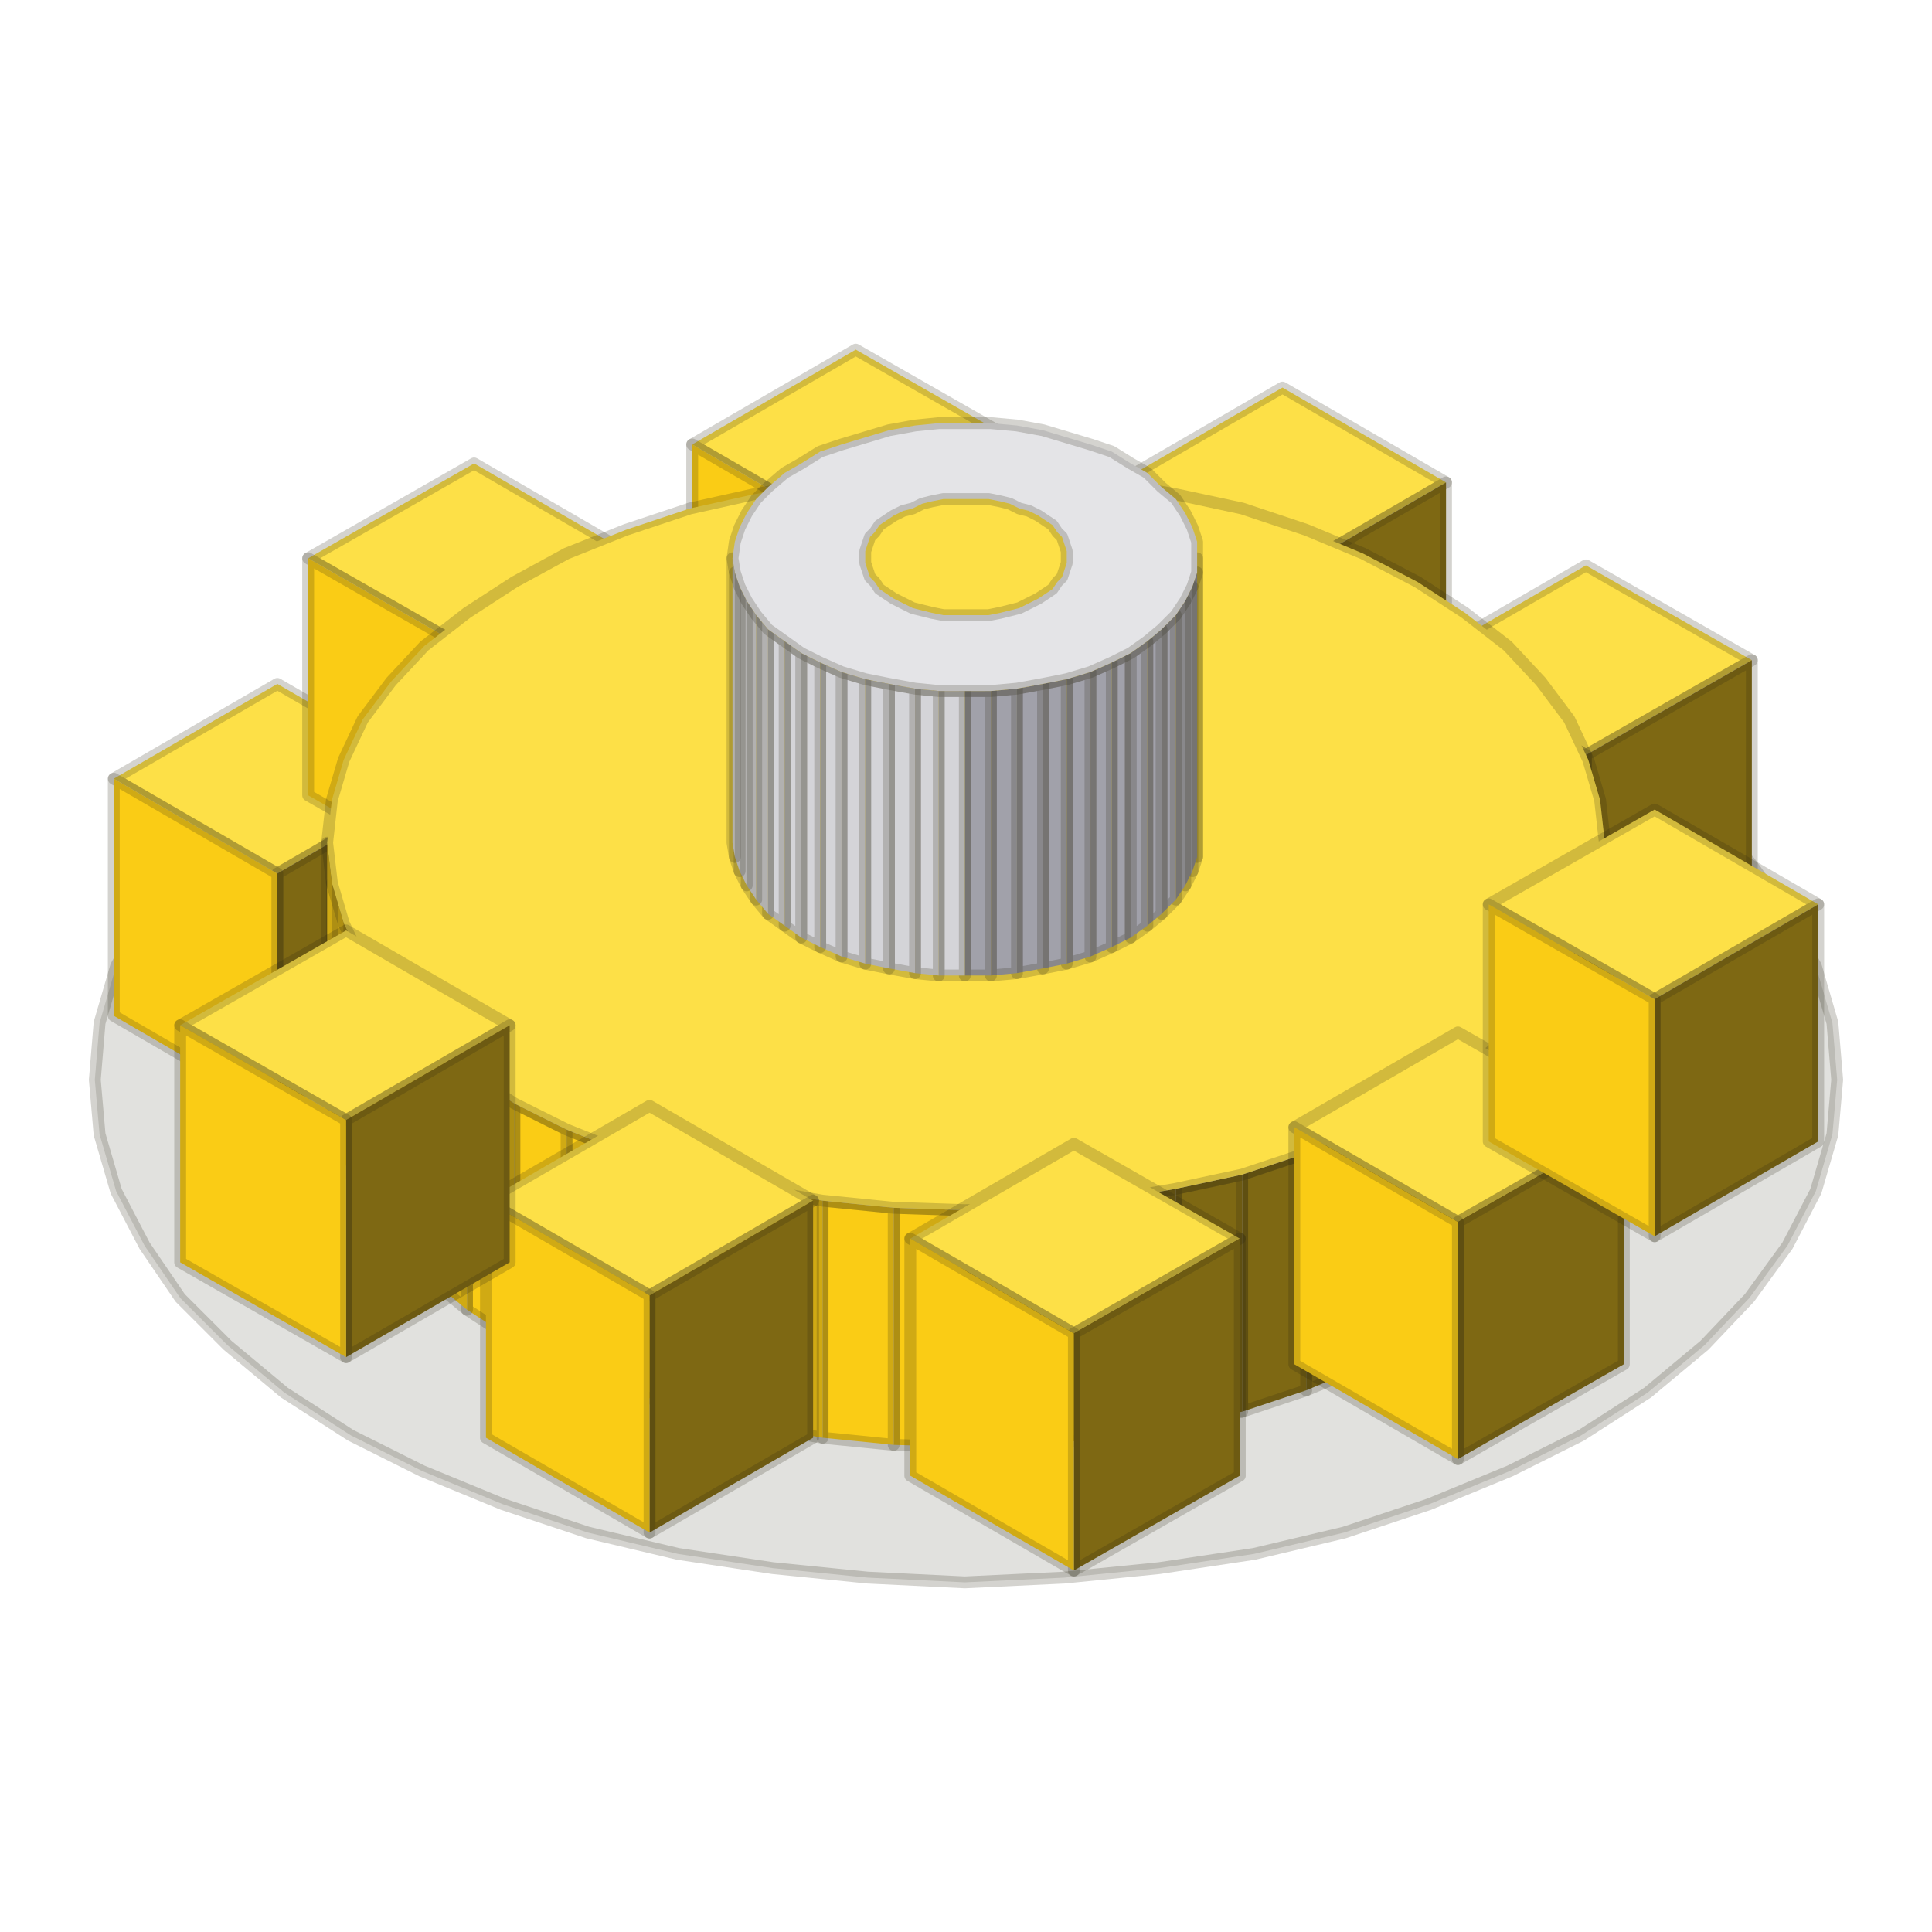
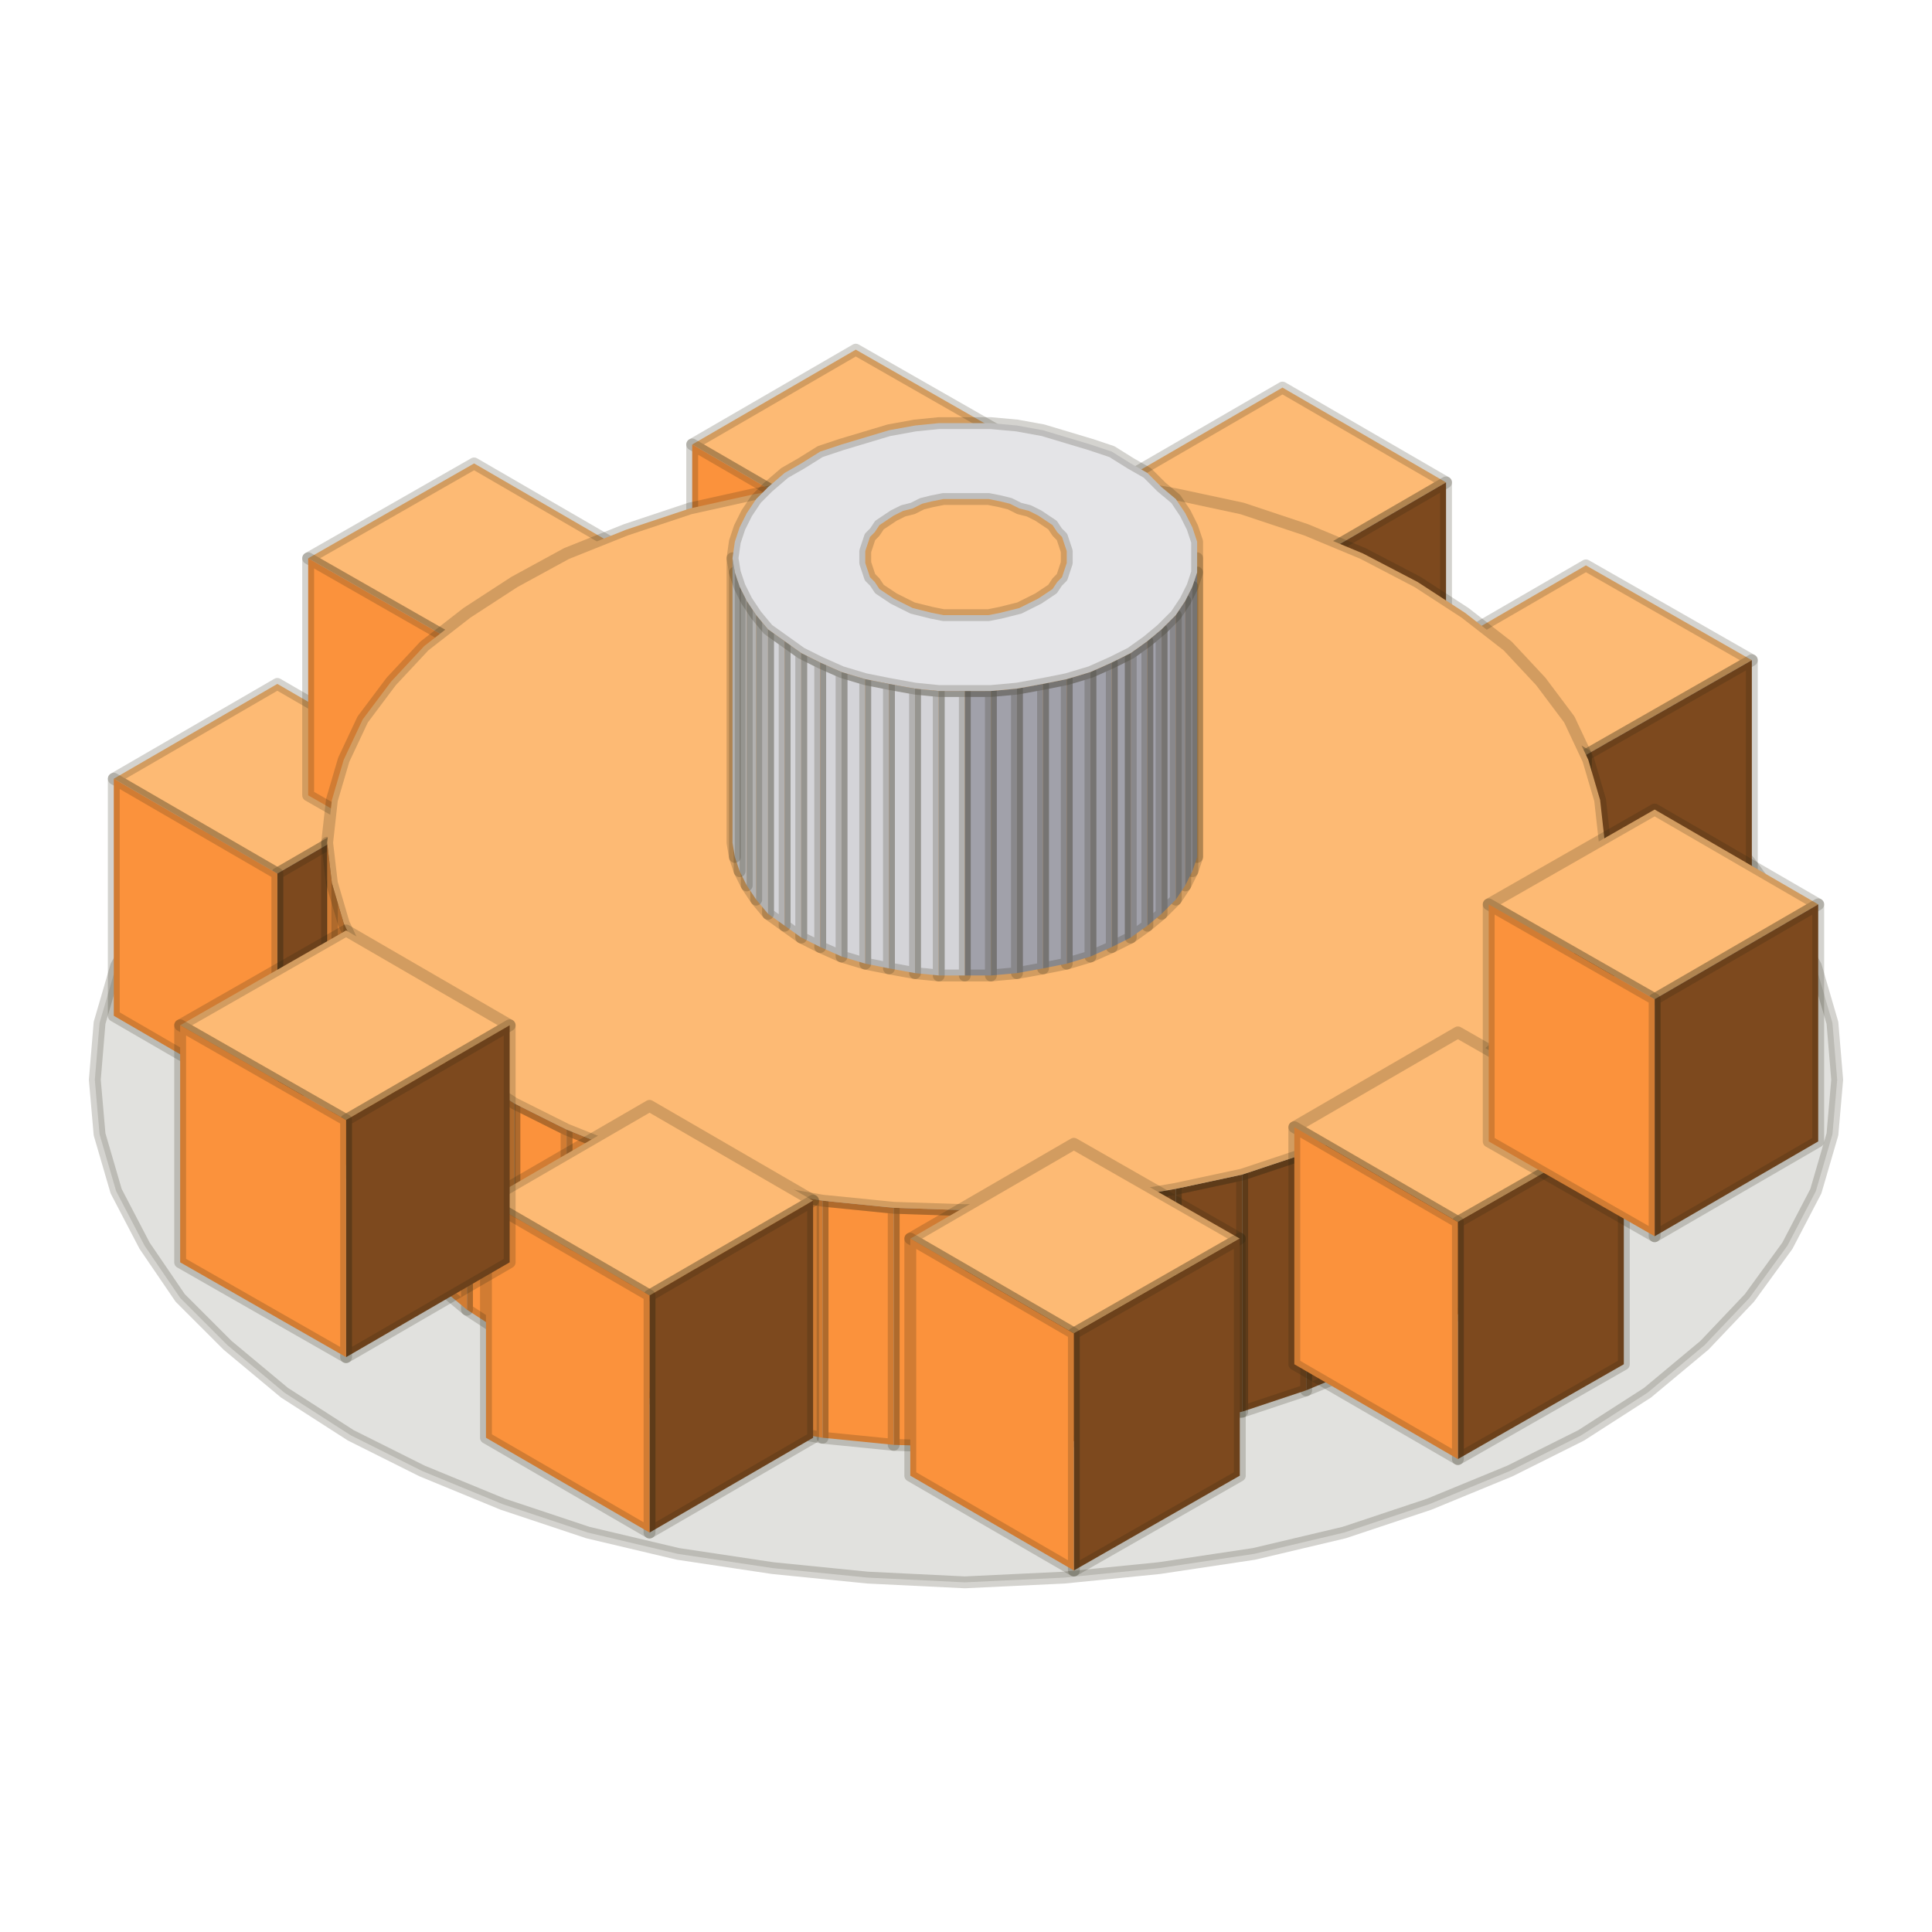
<svg xmlns="http://www.w3.org/2000/svg" width="240" height="240" viewBox="0 0 81.5 60.0" fill="none" aria-hidden="true">
  <polygon points="66.7,49.8 63.7,51.3 60.3,52.7 56.7,53.9 52.9,54.8 48.9,55.4 44.9,55.8 40.7,56.0 36.6,55.8 32.6,55.4 28.6,54.8 24.8,53.9 21.2,52.7 17.8,51.3 14.8,49.8 12.0,48.0 9.6,46.0 7.6,44.0 6.1,41.8 4.9,39.5 4.2,37.1 4.0,34.8 4.2,32.4 4.9,30.0 6.1,27.8 7.6,25.6 9.6,23.5 12.0,21.5 14.8,19.8 17.8,18.2 21.2,16.8 24.8,15.6 28.6,14.7 32.6,14.1 36.6,13.7 40.7,13.5 44.9,13.7 48.9,14.1 52.9,14.7 56.7,15.6 60.3,16.8 63.7,18.2 66.7,19.8 69.5,21.5 71.9,23.5 73.8,25.6 75.4,27.8 76.6,30.0 77.3,32.4 77.5,34.8 77.3,37.1 76.6,39.5 75.4,41.8 73.8,44.0 71.9,46.0 69.5,48.0" fill="#282411" fill-opacity="0.14" stroke="#282411" stroke-opacity="0.2" stroke-width="0.5" stroke-linejoin="round" />
-   <polygon points="11.7,18.1 18.6,22.1 11.7,26.1 4.8,22.1" fill="#FDE047" stroke="#282411" stroke-opacity="0.2" stroke-width="0.5" stroke-linejoin="round" />
-   <polygon points="18.6,32.1 11.7,36.1 11.7,26.1 18.6,22.1" fill="#7E6813" stroke="#282411" stroke-opacity="0.2" stroke-width="0.5" stroke-linejoin="round" />
-   <polygon points="4.8,32.1 11.7,36.1 11.7,26.1 4.8,22.1" fill="#FACC15" stroke="#282411" stroke-opacity="0.2" stroke-width="0.5" stroke-linejoin="round" />
-   <polygon points="20.0,8.8 26.9,12.8 20.0,16.8 13.0,12.8" fill="#FDE047" stroke="#282411" stroke-opacity="0.2" stroke-width="0.5" stroke-linejoin="round" />
-   <polygon points="26.9,22.8 20.0,26.8 20.0,16.8 26.9,12.8" fill="#7E6813" stroke="#282411" stroke-opacity="0.2" stroke-width="0.5" stroke-linejoin="round" />
-   <polygon points="13.0,22.8 20.0,26.8 20.0,16.8 13.0,12.8" fill="#FACC15" stroke="#282411" stroke-opacity="0.2" stroke-width="0.5" stroke-linejoin="round" />
-   <polygon points="36.1,4.0 43.1,8.0 36.1,12.0 29.2,8.0" fill="#FDE047" stroke="#282411" stroke-opacity="0.2" stroke-width="0.5" stroke-linejoin="round" />
-   <polygon points="43.1,18.0 36.1,22.0 36.1,12.0 43.1,8.0" fill="#7E6813" stroke="#282411" stroke-opacity="0.2" stroke-width="0.5" stroke-linejoin="round" />
-   <polygon points="29.2,18.0 36.1,22.0 36.1,12.0 29.2,8.0" fill="#FACC15" stroke="#282411" stroke-opacity="0.2" stroke-width="0.5" stroke-linejoin="round" />
-   <polygon points="54.1,5.6 61.0,9.6 54.1,13.6 47.2,9.6" fill="#FDE047" stroke="#282411" stroke-opacity="0.2" stroke-width="0.5" stroke-linejoin="round" />
-   <polygon points="61.0,19.6 54.1,23.6 54.1,13.6 61.0,9.6" fill="#7E6813" stroke="#282411" stroke-opacity="0.2" stroke-width="0.5" stroke-linejoin="round" />
-   <polygon points="47.2,19.6 54.1,23.6 54.1,13.6 47.2,9.6" fill="#FACC15" stroke="#282411" stroke-opacity="0.2" stroke-width="0.5" stroke-linejoin="round" />
-   <polygon points="66.9,13.1 73.9,17.1 66.9,21.1 60.0,17.1" fill="#FDE047" stroke="#282411" stroke-opacity="0.2" stroke-width="0.5" stroke-linejoin="round" />
-   <polygon points="73.9,27.1 66.9,31.1 66.9,21.1 73.9,17.1" fill="#7E6813" stroke="#282411" stroke-opacity="0.2" stroke-width="0.5" stroke-linejoin="round" />
-   <polygon points="60.0,27.1 66.9,31.1 66.9,21.1 60.0,17.1" fill="#FACC15" stroke="#282411" stroke-opacity="0.2" stroke-width="0.5" stroke-linejoin="round" />
-   <polygon points="59.8,45.8 57.5,46.9 57.5,36.9 59.8,35.8" fill="#7E6813" stroke="#282411" stroke-opacity="0.2" stroke-width="0.5" stroke-linejoin="round" />
-   <polygon points="57.5,46.9 55.1,47.9 55.1,37.9 57.5,36.9" fill="#7E6813" stroke="#282411" stroke-opacity="0.2" stroke-width="0.5" stroke-linejoin="round" />
-   <polygon points="55.1,47.9 52.4,48.8 52.4,38.8 55.1,37.9" fill="#7E6813" stroke="#282411" stroke-opacity="0.2" stroke-width="0.5" stroke-linejoin="round" />
-   <polygon points="52.4,48.8 49.6,49.4 49.6,39.4 52.4,38.8" fill="#7E6813" stroke="#282411" stroke-opacity="0.2" stroke-width="0.5" stroke-linejoin="round" />
-   <polygon points="49.6,49.4 46.7,49.9 46.7,39.9 49.6,39.4" fill="#7E6813" stroke="#282411" stroke-opacity="0.2" stroke-width="0.5" stroke-linejoin="round" />
-   <polygon points="46.7,49.9 43.8,50.2 43.8,40.2 46.7,39.9" fill="#7E6813" stroke="#282411" stroke-opacity="0.2" stroke-width="0.5" stroke-linejoin="round" />
-   <polygon points="43.8,50.2 40.7,50.3 40.7,40.3 43.8,40.2" fill="#7E6813" stroke="#282411" stroke-opacity="0.2" stroke-width="0.5" stroke-linejoin="round" />
-   <polygon points="40.7,50.3 37.7,50.2 37.7,40.2 40.7,40.3" fill="#FACC15" stroke="#282411" stroke-opacity="0.2" stroke-width="0.5" stroke-linejoin="round" />
-   <polygon points="37.7,50.2 34.7,49.9 34.7,39.9 37.7,40.2" fill="#FACC15" stroke="#282411" stroke-opacity="0.2" stroke-width="0.5" stroke-linejoin="round" />
-   <polygon points="34.7,49.9 31.8,49.4 31.8,39.4 34.7,39.9" fill="#FACC15" stroke="#282411" stroke-opacity="0.2" stroke-width="0.5" stroke-linejoin="round" />
-   <polygon points="31.8,49.4 29.1,48.8 29.1,38.8 31.8,39.4" fill="#FACC15" stroke="#282411" stroke-opacity="0.2" stroke-width="0.5" stroke-linejoin="round" />
-   <polygon points="29.1,48.8 26.4,47.9 26.4,37.9 29.1,38.8" fill="#FACC15" stroke="#282411" stroke-opacity="0.2" stroke-width="0.5" stroke-linejoin="round" />
-   <polygon points="26.4,47.9 23.9,46.9 23.9,36.9 26.4,37.9" fill="#FACC15" stroke="#282411" stroke-opacity="0.2" stroke-width="0.5" stroke-linejoin="round" />
-   <polygon points="23.9,46.9 21.7,45.8 21.7,35.8 23.9,36.9" fill="#FACC15" stroke="#282411" stroke-opacity="0.2" stroke-width="0.5" stroke-linejoin="round" />
-   <polygon points="21.7,45.8 19.7,44.5 19.7,34.5 21.7,35.8" fill="#FACC15" stroke="#282411" stroke-opacity="0.2" stroke-width="0.5" stroke-linejoin="round" />
-   <polygon points="19.7,44.5 17.9,43.0 17.9,33.0 19.7,34.5" fill="#FACC15" stroke="#282411" stroke-opacity="0.2" stroke-width="0.5" stroke-linejoin="round" />
-   <polygon points="17.9,43.0 16.5,41.5 16.5,31.5 17.9,33.0" fill="#FACC15" stroke="#282411" stroke-opacity="0.2" stroke-width="0.5" stroke-linejoin="round" />
-   <polygon points="16.5,41.5 15.3,39.9 15.3,29.9 16.5,31.5" fill="#FACC15" stroke="#282411" stroke-opacity="0.2" stroke-width="0.5" stroke-linejoin="round" />
-   <polygon points="15.3,39.9 14.5,38.2 14.5,28.2 15.3,29.9" fill="#FACC15" stroke="#282411" stroke-opacity="0.2" stroke-width="0.5" stroke-linejoin="round" />
-   <polygon points="14.5,38.2 14.0,36.5 14.0,26.5 14.5,28.2" fill="#FACC15" stroke="#282411" stroke-opacity="0.2" stroke-width="0.5" stroke-linejoin="round" />
-   <polygon points="14.0,36.5 13.8,34.8 13.8,24.8 14.0,26.5" fill="#FACC15" stroke="#282411" stroke-opacity="0.2" stroke-width="0.5" stroke-linejoin="round" />
-   <polygon points="67.7,34.8 67.5,36.5 67.5,26.5 67.7,24.8" fill="#7E6813" stroke="#282411" stroke-opacity="0.2" stroke-width="0.5" stroke-linejoin="round" />
-   <polygon points="67.5,36.5 67.0,38.2 67.0,28.2 67.5,26.5" fill="#7E6813" stroke="#282411" stroke-opacity="0.2" stroke-width="0.5" stroke-linejoin="round" />
-   <polygon points="67.0,38.2 66.2,39.9 66.2,29.9 67.0,28.2" fill="#7E6813" stroke="#282411" stroke-opacity="0.2" stroke-width="0.5" stroke-linejoin="round" />
-   <polygon points="66.2,39.9 65.0,41.5 65.0,31.5 66.2,29.9" fill="#7E6813" stroke="#282411" stroke-opacity="0.2" stroke-width="0.5" stroke-linejoin="round" />
-   <polygon points="65.0,41.5 63.6,43.0 63.6,33.0 65.0,31.5" fill="#7E6813" stroke="#282411" stroke-opacity="0.2" stroke-width="0.5" stroke-linejoin="round" />
-   <polygon points="63.6,43.0 61.8,44.5 61.8,34.5 63.6,33.0" fill="#7E6813" stroke="#282411" stroke-opacity="0.2" stroke-width="0.5" stroke-linejoin="round" />
-   <polygon points="61.8,44.5 59.8,45.8 59.8,35.8 61.8,34.5" fill="#7E6813" stroke="#282411" stroke-opacity="0.2" stroke-width="0.5" stroke-linejoin="round" />
-   <polygon points="59.8,35.8 57.5,36.9 55.1,37.9 52.4,38.8 49.6,39.4 46.7,39.9 43.8,40.2 40.7,40.3 37.7,40.2 34.7,39.9 31.8,39.4 29.1,38.8 26.4,37.9 23.9,36.9 21.7,35.8 19.7,34.5 17.9,33.0 16.5,31.5 15.3,29.9 14.5,28.2 14.0,26.5 13.8,24.8 14.0,23.0 14.5,21.3 15.3,19.6 16.5,18.0 17.9,16.5 19.7,15.1 21.7,13.8 23.9,12.6 26.4,11.6 29.1,10.7 31.8,10.1 34.7,9.6 37.7,9.3 40.7,9.2 43.8,9.3 46.7,9.6 49.6,10.1 52.4,10.7 55.1,11.6 57.5,12.6 59.8,13.8 61.8,15.1 63.6,16.5 65.0,18.0 66.2,19.6 67.0,21.3 67.5,23.0 67.7,24.8 67.5,26.5 67.0,28.2 66.2,29.9 65.0,31.5 63.6,33.0 61.8,34.5" fill="#FDE047" stroke="#282411" stroke-opacity="0.2" stroke-width="0.5" stroke-linejoin="round" />
-   <polygon points="61.5,32.8 68.5,36.8 61.5,40.8 54.6,36.8" fill="#FDE047" stroke="#282411" stroke-opacity="0.2" stroke-width="0.5" stroke-linejoin="round" />
-   <polygon points="68.5,46.8 61.5,50.8 61.5,40.8 68.5,36.8" fill="#7E6813" stroke="#282411" stroke-opacity="0.2" stroke-width="0.5" stroke-linejoin="round" />
-   <polygon points="54.6,46.8 61.5,50.8 61.5,40.8 54.6,36.8" fill="#FACC15" stroke="#282411" stroke-opacity="0.2" stroke-width="0.5" stroke-linejoin="round" />
-   <polygon points="45.3,37.5 52.3,41.5 45.3,45.5 38.4,41.5" fill="#FDE047" stroke="#282411" stroke-opacity="0.2" stroke-width="0.5" stroke-linejoin="round" />
-   <polygon points="52.3,51.5 45.3,55.5 45.3,45.5 52.3,41.5" fill="#7E6813" stroke="#282411" stroke-opacity="0.2" stroke-width="0.5" stroke-linejoin="round" />
-   <polygon points="38.4,51.5 45.3,55.5 45.3,45.5 38.4,41.5" fill="#FACC15" stroke="#282411" stroke-opacity="0.2" stroke-width="0.5" stroke-linejoin="round" />
-   <polygon points="27.4,35.9 34.3,39.9 27.4,43.9 20.5,39.9" fill="#FDE047" stroke="#282411" stroke-opacity="0.2" stroke-width="0.5" stroke-linejoin="round" />
-   <polygon points="34.3,49.9 27.4,53.9 27.4,43.9 34.3,39.9" fill="#7E6813" stroke="#282411" stroke-opacity="0.2" stroke-width="0.5" stroke-linejoin="round" />
-   <polygon points="20.5,49.9 27.4,53.9 27.4,43.9 20.5,39.9" fill="#FACC15" stroke="#282411" stroke-opacity="0.2" stroke-width="0.5" stroke-linejoin="round" />
-   <polygon points="14.6,28.5 21.5,32.5 14.6,36.5 7.6,32.5" fill="#FDE047" stroke="#282411" stroke-opacity="0.2" stroke-width="0.5" stroke-linejoin="round" />
-   <polygon points="21.5,42.5 14.6,46.5 14.6,36.5 21.5,32.5" fill="#7E6813" stroke="#282411" stroke-opacity="0.2" stroke-width="0.5" stroke-linejoin="round" />
-   <polygon points="7.6,42.5 14.6,46.5 14.6,36.5 7.6,32.5" fill="#FACC15" stroke="#282411" stroke-opacity="0.2" stroke-width="0.5" stroke-linejoin="round" />
-   <polygon points="69.8,23.4 76.7,27.4 69.8,31.4 62.8,27.4" fill="#FDE047" stroke="#282411" stroke-opacity="0.2" stroke-width="0.5" stroke-linejoin="round" />
-   <polygon points="76.7,37.4 69.8,41.4 69.8,31.4 76.7,27.4" fill="#7E6813" stroke="#282411" stroke-opacity="0.2" stroke-width="0.5" stroke-linejoin="round" />
-   <polygon points="62.8,37.4 69.8,41.4 69.8,31.4 62.8,27.4" fill="#FACC15" stroke="#282411" stroke-opacity="0.2" stroke-width="0.5" stroke-linejoin="round" />
+   <polygon points="11.7,18.1 18.6,22.1 11.7,26.1 4.8,22.1" fill="#FDBA74" stroke="#282411" stroke-opacity="0.2" stroke-width="0.5" stroke-linejoin="round" />
+   <polygon points="18.6,32.1 11.7,36.1 11.7,26.1 18.6,22.1" fill="#7D491E" stroke="#282411" stroke-opacity="0.2" stroke-width="0.5" stroke-linejoin="round" />
+   <polygon points="4.8,32.1 11.7,36.1 11.7,26.1 4.8,22.1" fill="#FB923C" stroke="#282411" stroke-opacity="0.2" stroke-width="0.5" stroke-linejoin="round" />
+   <polygon points="20.0,8.8 26.9,12.8 20.0,16.8 13.0,12.8" fill="#FDBA74" stroke="#282411" stroke-opacity="0.2" stroke-width="0.5" stroke-linejoin="round" />
+   <polygon points="26.9,22.8 20.0,26.8 20.0,16.8 26.9,12.8" fill="#7D491E" stroke="#282411" stroke-opacity="0.2" stroke-width="0.5" stroke-linejoin="round" />
+   <polygon points="13.0,22.8 20.0,26.8 20.0,16.8 13.0,12.8" fill="#FB923C" stroke="#282411" stroke-opacity="0.2" stroke-width="0.5" stroke-linejoin="round" />
+   <polygon points="36.1,4.0 43.1,8.0 36.1,12.0 29.2,8.0" fill="#FDBA74" stroke="#282411" stroke-opacity="0.2" stroke-width="0.5" stroke-linejoin="round" />
+   <polygon points="43.1,18.0 36.1,22.0 36.1,12.0 43.1,8.0" fill="#7D491E" stroke="#282411" stroke-opacity="0.2" stroke-width="0.5" stroke-linejoin="round" />
+   <polygon points="29.2,18.0 36.1,22.0 36.1,12.0 29.2,8.0" fill="#FB923C" stroke="#282411" stroke-opacity="0.2" stroke-width="0.5" stroke-linejoin="round" />
+   <polygon points="54.1,5.6 61.0,9.6 54.1,13.6 47.2,9.6" fill="#FDBA74" stroke="#282411" stroke-opacity="0.2" stroke-width="0.5" stroke-linejoin="round" />
+   <polygon points="61.0,19.6 54.1,23.6 54.1,13.6 61.0,9.6" fill="#7D491E" stroke="#282411" stroke-opacity="0.2" stroke-width="0.5" stroke-linejoin="round" />
+   <polygon points="47.2,19.6 54.1,23.6 54.1,13.6 47.2,9.6" fill="#FB923C" stroke="#282411" stroke-opacity="0.2" stroke-width="0.5" stroke-linejoin="round" />
+   <polygon points="66.9,13.1 73.9,17.1 66.9,21.1 60.0,17.1" fill="#FDBA74" stroke="#282411" stroke-opacity="0.2" stroke-width="0.5" stroke-linejoin="round" />
+   <polygon points="73.9,27.1 66.9,31.1 66.9,21.1 73.9,17.1" fill="#7D491E" stroke="#282411" stroke-opacity="0.2" stroke-width="0.5" stroke-linejoin="round" />
+   <polygon points="60.0,27.1 66.9,31.1 66.9,21.1 60.0,17.1" fill="#FB923C" stroke="#282411" stroke-opacity="0.2" stroke-width="0.5" stroke-linejoin="round" />
+   <polygon points="59.8,45.8 57.5,46.9 57.5,36.9 59.8,35.8" fill="#7D491E" stroke="#282411" stroke-opacity="0.2" stroke-width="0.5" stroke-linejoin="round" />
+   <polygon points="57.5,46.9 55.1,47.9 55.1,37.9 57.5,36.9" fill="#7D491E" stroke="#282411" stroke-opacity="0.2" stroke-width="0.5" stroke-linejoin="round" />
+   <polygon points="55.1,47.9 52.4,48.8 52.4,38.8 55.1,37.9" fill="#7D491E" stroke="#282411" stroke-opacity="0.2" stroke-width="0.5" stroke-linejoin="round" />
+   <polygon points="52.4,48.8 49.6,49.4 49.6,39.4 52.4,38.8" fill="#7D491E" stroke="#282411" stroke-opacity="0.2" stroke-width="0.5" stroke-linejoin="round" />
+   <polygon points="49.6,49.4 46.7,49.9 46.7,39.9 49.6,39.4" fill="#7D491E" stroke="#282411" stroke-opacity="0.2" stroke-width="0.5" stroke-linejoin="round" />
+   <polygon points="46.7,49.9 43.8,50.2 43.8,40.2 46.7,39.9" fill="#7D491E" stroke="#282411" stroke-opacity="0.2" stroke-width="0.5" stroke-linejoin="round" />
+   <polygon points="43.8,50.2 40.7,50.3 40.7,40.3 43.8,40.2" fill="#7D491E" stroke="#282411" stroke-opacity="0.2" stroke-width="0.5" stroke-linejoin="round" />
+   <polygon points="40.7,50.3 37.7,50.2 37.7,40.2 40.7,40.3" fill="#FB923C" stroke="#282411" stroke-opacity="0.2" stroke-width="0.5" stroke-linejoin="round" />
+   <polygon points="37.7,50.2 34.7,49.9 34.7,39.9 37.7,40.2" fill="#FB923C" stroke="#282411" stroke-opacity="0.2" stroke-width="0.5" stroke-linejoin="round" />
+   <polygon points="34.7,49.9 31.8,49.4 31.8,39.4 34.7,39.9" fill="#FB923C" stroke="#282411" stroke-opacity="0.2" stroke-width="0.5" stroke-linejoin="round" />
+   <polygon points="31.8,49.4 29.1,48.8 29.1,38.8 31.8,39.4" fill="#FB923C" stroke="#282411" stroke-opacity="0.2" stroke-width="0.5" stroke-linejoin="round" />
+   <polygon points="29.1,48.8 26.4,47.9 26.4,37.9 29.1,38.8" fill="#FB923C" stroke="#282411" stroke-opacity="0.2" stroke-width="0.5" stroke-linejoin="round" />
+   <polygon points="26.4,47.9 23.9,46.9 23.9,36.9 26.4,37.9" fill="#FB923C" stroke="#282411" stroke-opacity="0.2" stroke-width="0.5" stroke-linejoin="round" />
+   <polygon points="23.9,46.9 21.7,45.8 21.7,35.8 23.9,36.9" fill="#FB923C" stroke="#282411" stroke-opacity="0.2" stroke-width="0.5" stroke-linejoin="round" />
+   <polygon points="21.7,45.8 19.7,44.5 19.7,34.5 21.7,35.8" fill="#FB923C" stroke="#282411" stroke-opacity="0.2" stroke-width="0.5" stroke-linejoin="round" />
+   <polygon points="19.7,44.5 17.9,43.0 17.9,33.0 19.7,34.5" fill="#FB923C" stroke="#282411" stroke-opacity="0.2" stroke-width="0.5" stroke-linejoin="round" />
+   <polygon points="17.9,43.0 16.5,41.5 16.5,31.5 17.9,33.0" fill="#FB923C" stroke="#282411" stroke-opacity="0.2" stroke-width="0.5" stroke-linejoin="round" />
+   <polygon points="16.5,41.5 15.3,39.9 15.3,29.9 16.5,31.5" fill="#FB923C" stroke="#282411" stroke-opacity="0.2" stroke-width="0.5" stroke-linejoin="round" />
+   <polygon points="15.3,39.9 14.5,38.2 14.5,28.2 15.3,29.9" fill="#FB923C" stroke="#282411" stroke-opacity="0.2" stroke-width="0.5" stroke-linejoin="round" />
+   <polygon points="14.5,38.2 14.0,36.5 14.0,26.5 14.5,28.2" fill="#FB923C" stroke="#282411" stroke-opacity="0.2" stroke-width="0.5" stroke-linejoin="round" />
+   <polygon points="14.0,36.5 13.8,34.8 13.8,24.8 14.0,26.5" fill="#FB923C" stroke="#282411" stroke-opacity="0.2" stroke-width="0.5" stroke-linejoin="round" />
+   <polygon points="67.7,34.8 67.5,36.5 67.5,26.5 67.7,24.8" fill="#7D491E" stroke="#282411" stroke-opacity="0.2" stroke-width="0.5" stroke-linejoin="round" />
+   <polygon points="67.5,36.5 67.0,38.2 67.0,28.2 67.5,26.5" fill="#7D491E" stroke="#282411" stroke-opacity="0.2" stroke-width="0.5" stroke-linejoin="round" />
+   <polygon points="67.0,38.2 66.2,39.9 66.2,29.9 67.0,28.2" fill="#7D491E" stroke="#282411" stroke-opacity="0.2" stroke-width="0.5" stroke-linejoin="round" />
+   <polygon points="66.2,39.9 65.0,41.5 65.0,31.5 66.2,29.9" fill="#7D491E" stroke="#282411" stroke-opacity="0.2" stroke-width="0.5" stroke-linejoin="round" />
+   <polygon points="65.0,41.5 63.6,43.0 63.6,33.0 65.0,31.5" fill="#7D491E" stroke="#282411" stroke-opacity="0.2" stroke-width="0.5" stroke-linejoin="round" />
+   <polygon points="63.6,43.0 61.8,44.5 61.8,34.5 63.6,33.0" fill="#7D491E" stroke="#282411" stroke-opacity="0.2" stroke-width="0.5" stroke-linejoin="round" />
+   <polygon points="61.8,44.5 59.8,45.8 59.8,35.8 61.8,34.5" fill="#7D491E" stroke="#282411" stroke-opacity="0.2" stroke-width="0.5" stroke-linejoin="round" />
+   <polygon points="59.8,35.8 57.5,36.9 55.1,37.9 52.4,38.8 49.6,39.4 46.7,39.9 43.8,40.2 40.7,40.3 37.7,40.2 34.7,39.9 31.8,39.4 29.1,38.8 26.4,37.9 23.9,36.9 21.7,35.8 19.7,34.5 17.9,33.0 16.5,31.5 15.3,29.9 14.5,28.2 14.0,26.5 13.8,24.8 14.0,23.0 14.5,21.3 15.3,19.6 16.5,18.0 17.9,16.5 19.7,15.1 21.7,13.8 23.9,12.6 26.4,11.6 29.1,10.7 31.8,10.1 34.7,9.6 37.7,9.3 40.7,9.2 43.8,9.3 46.7,9.6 49.6,10.1 52.4,10.7 55.1,11.6 57.5,12.6 59.8,13.8 61.8,15.1 63.6,16.5 65.0,18.0 66.2,19.6 67.0,21.3 67.5,23.0 67.7,24.8 67.5,26.5 67.0,28.2 66.2,29.9 65.0,31.5 63.6,33.0 61.8,34.5" fill="#FDBA74" stroke="#282411" stroke-opacity="0.2" stroke-width="0.5" stroke-linejoin="round" />
+   <polygon points="61.5,32.8 68.5,36.8 61.5,40.8 54.6,36.8" fill="#FDBA74" stroke="#282411" stroke-opacity="0.2" stroke-width="0.5" stroke-linejoin="round" />
+   <polygon points="68.5,46.8 61.5,50.8 61.5,40.8 68.5,36.8" fill="#7D491E" stroke="#282411" stroke-opacity="0.2" stroke-width="0.5" stroke-linejoin="round" />
+   <polygon points="54.6,46.8 61.5,50.8 61.5,40.8 54.6,36.8" fill="#FB923C" stroke="#282411" stroke-opacity="0.2" stroke-width="0.5" stroke-linejoin="round" />
+   <polygon points="45.3,37.5 52.3,41.5 45.3,45.5 38.4,41.5" fill="#FDBA74" stroke="#282411" stroke-opacity="0.2" stroke-width="0.5" stroke-linejoin="round" />
+   <polygon points="52.3,51.5 45.3,55.5 45.3,45.5 52.3,41.5" fill="#7D491E" stroke="#282411" stroke-opacity="0.2" stroke-width="0.5" stroke-linejoin="round" />
+   <polygon points="38.4,51.5 45.3,55.5 45.3,45.5 38.4,41.5" fill="#FB923C" stroke="#282411" stroke-opacity="0.2" stroke-width="0.5" stroke-linejoin="round" />
+   <polygon points="27.4,35.9 34.3,39.9 27.4,43.9 20.5,39.9" fill="#FDBA74" stroke="#282411" stroke-opacity="0.2" stroke-width="0.5" stroke-linejoin="round" />
+   <polygon points="34.3,49.9 27.4,53.9 27.4,43.9 34.3,39.9" fill="#7D491E" stroke="#282411" stroke-opacity="0.2" stroke-width="0.5" stroke-linejoin="round" />
+   <polygon points="20.5,49.9 27.4,53.9 27.4,43.9 20.5,39.9" fill="#FB923C" stroke="#282411" stroke-opacity="0.2" stroke-width="0.5" stroke-linejoin="round" />
+   <polygon points="14.6,28.5 21.5,32.5 14.6,36.5 7.6,32.5" fill="#FDBA74" stroke="#282411" stroke-opacity="0.2" stroke-width="0.5" stroke-linejoin="round" />
+   <polygon points="21.5,42.5 14.6,46.5 14.6,36.5 21.5,32.5" fill="#7D491E" stroke="#282411" stroke-opacity="0.2" stroke-width="0.5" stroke-linejoin="round" />
+   <polygon points="7.6,42.5 14.6,46.5 14.6,36.5 7.6,32.5" fill="#FB923C" stroke="#282411" stroke-opacity="0.2" stroke-width="0.5" stroke-linejoin="round" />
+   <polygon points="69.8,23.4 76.7,27.4 69.8,31.4 62.8,27.4" fill="#FDBA74" stroke="#282411" stroke-opacity="0.2" stroke-width="0.5" stroke-linejoin="round" />
+   <polygon points="76.7,37.4 69.8,41.4 69.8,31.4 76.7,27.4" fill="#7D491E" stroke="#282411" stroke-opacity="0.2" stroke-width="0.5" stroke-linejoin="round" />
+   <polygon points="62.8,37.4 69.8,41.4 69.8,31.4 62.8,27.4" fill="#FB923C" stroke="#282411" stroke-opacity="0.2" stroke-width="0.5" stroke-linejoin="round" />
  <polygon points="47.7,28.8 46.9,29.2 46.9,17.2 47.7,16.8" fill="#A1A1AA" stroke="#282411" stroke-opacity="0.2" stroke-width="0.5" stroke-linejoin="round" />
  <polygon points="46.9,29.2 46.0,29.6 46.0,17.6 46.9,17.2" fill="#A1A1AA" stroke="#282411" stroke-opacity="0.2" stroke-width="0.5" stroke-linejoin="round" />
  <polygon points="46.0,29.6 45.0,29.9 45.0,17.9 46.0,17.6" fill="#A1A1AA" stroke="#282411" stroke-opacity="0.2" stroke-width="0.5" stroke-linejoin="round" />
  <polygon points="45.0,29.9 44.0,30.1 44.0,18.1 45.0,17.9" fill="#A1A1AA" stroke="#282411" stroke-opacity="0.2" stroke-width="0.5" stroke-linejoin="round" />
  <polygon points="44.0,30.1 42.9,30.3 42.9,18.3 44.0,18.1" fill="#A1A1AA" stroke="#282411" stroke-opacity="0.2" stroke-width="0.5" stroke-linejoin="round" />
  <polygon points="42.9,30.3 41.8,30.4 41.8,18.4 42.9,18.3" fill="#A1A1AA" stroke="#282411" stroke-opacity="0.2" stroke-width="0.5" stroke-linejoin="round" />
  <polygon points="41.8,30.4 40.7,30.4 40.7,18.4 41.8,18.4" fill="#A1A1AA" stroke="#282411" stroke-opacity="0.2" stroke-width="0.5" stroke-linejoin="round" />
  <polygon points="40.7,30.4 39.6,30.4 39.6,18.4 40.7,18.4" fill="#D4D4D8" stroke="#282411" stroke-opacity="0.2" stroke-width="0.5" stroke-linejoin="round" />
  <polygon points="39.6,30.4 38.6,30.3 38.6,18.3 39.6,18.4" fill="#D4D4D8" stroke="#282411" stroke-opacity="0.2" stroke-width="0.5" stroke-linejoin="round" />
  <polygon points="38.6,30.3 37.5,30.1 37.5,18.1 38.6,18.3" fill="#D4D4D8" stroke="#282411" stroke-opacity="0.2" stroke-width="0.5" stroke-linejoin="round" />
  <polygon points="37.5,30.1 36.5,29.9 36.5,17.9 37.5,18.1" fill="#D4D4D8" stroke="#282411" stroke-opacity="0.2" stroke-width="0.5" stroke-linejoin="round" />
  <polygon points="36.5,29.9 35.5,29.6 35.5,17.6 36.5,17.9" fill="#D4D4D8" stroke="#282411" stroke-opacity="0.2" stroke-width="0.5" stroke-linejoin="round" />
  <polygon points="35.5,29.6 34.6,29.2 34.6,17.2 35.5,17.6" fill="#D4D4D8" stroke="#282411" stroke-opacity="0.2" stroke-width="0.5" stroke-linejoin="round" />
  <polygon points="34.6,29.2 33.8,28.8 33.8,16.8 34.6,17.2" fill="#D4D4D8" stroke="#282411" stroke-opacity="0.2" stroke-width="0.5" stroke-linejoin="round" />
  <polygon points="33.8,28.8 33.1,28.3 33.1,16.3 33.8,16.8" fill="#D4D4D8" stroke="#282411" stroke-opacity="0.2" stroke-width="0.5" stroke-linejoin="round" />
  <polygon points="33.1,28.3 32.4,27.8 32.4,15.8 33.1,16.3" fill="#D4D4D8" stroke="#282411" stroke-opacity="0.2" stroke-width="0.5" stroke-linejoin="round" />
  <polygon points="32.4,27.8 31.9,27.2 31.9,15.2 32.4,15.8" fill="#D4D4D8" stroke="#282411" stroke-opacity="0.2" stroke-width="0.5" stroke-linejoin="round" />
  <polygon points="31.9,27.2 31.5,26.6 31.5,14.6 31.9,15.2" fill="#D4D4D8" stroke="#282411" stroke-opacity="0.2" stroke-width="0.5" stroke-linejoin="round" />
  <polygon points="31.5,26.6 31.2,26.0 31.2,14.0 31.5,14.6" fill="#D4D4D8" stroke="#282411" stroke-opacity="0.2" stroke-width="0.5" stroke-linejoin="round" />
  <polygon points="31.2,26.0 31.0,25.4 31.0,13.4 31.2,14.0" fill="#D4D4D8" stroke="#282411" stroke-opacity="0.2" stroke-width="0.5" stroke-linejoin="round" />
  <polygon points="31.0,25.4 30.9,24.8 30.9,12.8 31.0,13.4" fill="#D4D4D8" stroke="#282411" stroke-opacity="0.2" stroke-width="0.5" stroke-linejoin="round" />
  <polygon points="50.5,24.8 50.5,25.4 50.5,13.4 50.5,12.8" fill="#A1A1AA" stroke="#282411" stroke-opacity="0.2" stroke-width="0.5" stroke-linejoin="round" />
  <polygon points="50.5,25.4 50.3,26.0 50.3,14.0 50.5,13.4" fill="#A1A1AA" stroke="#282411" stroke-opacity="0.2" stroke-width="0.5" stroke-linejoin="round" />
  <polygon points="50.3,26.0 50.0,26.6 50.0,14.6 50.3,14.0" fill="#A1A1AA" stroke="#282411" stroke-opacity="0.2" stroke-width="0.5" stroke-linejoin="round" />
  <polygon points="50.0,26.6 49.6,27.2 49.6,15.2 50.0,14.6" fill="#A1A1AA" stroke="#282411" stroke-opacity="0.2" stroke-width="0.5" stroke-linejoin="round" />
  <polygon points="49.6,27.2 49.0,27.8 49.0,15.8 49.6,15.2" fill="#A1A1AA" stroke="#282411" stroke-opacity="0.2" stroke-width="0.5" stroke-linejoin="round" />
  <polygon points="49.0,27.8 48.4,28.3 48.4,16.3 49.0,15.8" fill="#A1A1AA" stroke="#282411" stroke-opacity="0.2" stroke-width="0.5" stroke-linejoin="round" />
  <polygon points="48.4,28.3 47.7,28.8 47.7,16.8 48.4,16.3" fill="#A1A1AA" stroke="#282411" stroke-opacity="0.2" stroke-width="0.5" stroke-linejoin="round" />
  <polygon points="47.7,16.8 46.9,17.2 46.0,17.6 45.0,17.9 44.0,18.1 42.9,18.3 41.8,18.4 40.7,18.4 39.6,18.4 38.6,18.3 37.5,18.1 36.5,17.9 35.5,17.6 34.6,17.2 33.8,16.8 33.1,16.3 32.4,15.8 31.9,15.2 31.5,14.6 31.2,14.0 31.0,13.4 30.9,12.8 31.0,12.1 31.2,11.5 31.5,10.9 31.9,10.3 32.4,9.8 33.1,9.2 33.8,8.8 34.6,8.3 35.5,8.0 36.5,7.7 37.5,7.4 38.6,7.2 39.6,7.1 40.7,7.1 41.8,7.1 42.9,7.2 44.0,7.4 45.0,7.7 46.0,8.0 46.9,8.3 47.7,8.8 48.4,9.2 49.0,9.8 49.6,10.3 50.0,10.9 50.3,11.5 50.5,12.1 50.5,12.8 50.5,13.4 50.3,14.0 50.0,14.6 49.6,15.2 49.0,15.8 48.4,16.3" fill="#E4E4E7" stroke="#282411" stroke-opacity="0.2" stroke-width="0.5" stroke-linejoin="round" />
-   <polygon points="43.8,14.5 43.4,14.7 43.0,14.9 42.6,15.0 42.2,15.1 41.7,15.2 41.2,15.2 40.7,15.2 40.3,15.2 39.8,15.2 39.3,15.1 38.9,15.0 38.5,14.9 38.1,14.7 37.7,14.5 37.4,14.3 37.1,14.1 36.9,13.8 36.7,13.6 36.6,13.3 36.5,13.0 36.5,12.8 36.5,12.5 36.6,12.2 36.7,11.9 36.9,11.7 37.1,11.4 37.4,11.2 37.7,11.0 38.1,10.8 38.5,10.7 38.9,10.5 39.3,10.4 39.8,10.3 40.3,10.3 40.7,10.3 41.2,10.3 41.7,10.3 42.2,10.4 42.6,10.5 43.0,10.7 43.4,10.8 43.8,11.0 44.1,11.2 44.4,11.4 44.6,11.7 44.8,11.9 44.9,12.2 45.0,12.5 45.0,12.8 45.0,13.0 44.9,13.3 44.8,13.6 44.6,13.8 44.4,14.1 44.1,14.3" fill="#FDE047" stroke="#282411" stroke-opacity="0.2" stroke-width="0.5" stroke-linejoin="round" />
+   <polygon points="43.8,14.5 43.4,14.7 43.0,14.9 42.6,15.0 42.2,15.1 41.7,15.2 41.2,15.2 40.7,15.2 40.3,15.2 39.8,15.2 39.3,15.1 38.9,15.0 38.5,14.9 38.1,14.7 37.7,14.5 37.4,14.3 37.1,14.1 36.9,13.8 36.7,13.6 36.6,13.3 36.5,13.0 36.5,12.8 36.5,12.5 36.6,12.2 36.7,11.9 36.9,11.7 37.1,11.4 37.4,11.2 37.7,11.0 38.1,10.8 38.5,10.7 38.9,10.5 39.3,10.4 39.8,10.3 40.3,10.3 40.7,10.3 41.2,10.3 41.7,10.3 42.2,10.4 42.6,10.5 43.0,10.7 43.4,10.8 43.8,11.0 44.1,11.2 44.4,11.4 44.6,11.7 44.8,11.9 44.9,12.2 45.0,12.5 45.0,12.8 45.0,13.0 44.9,13.3 44.8,13.6 44.6,13.8 44.4,14.1 44.1,14.3" fill="#FDBA74" stroke="#282411" stroke-opacity="0.2" stroke-width="0.5" stroke-linejoin="round" />
</svg>
